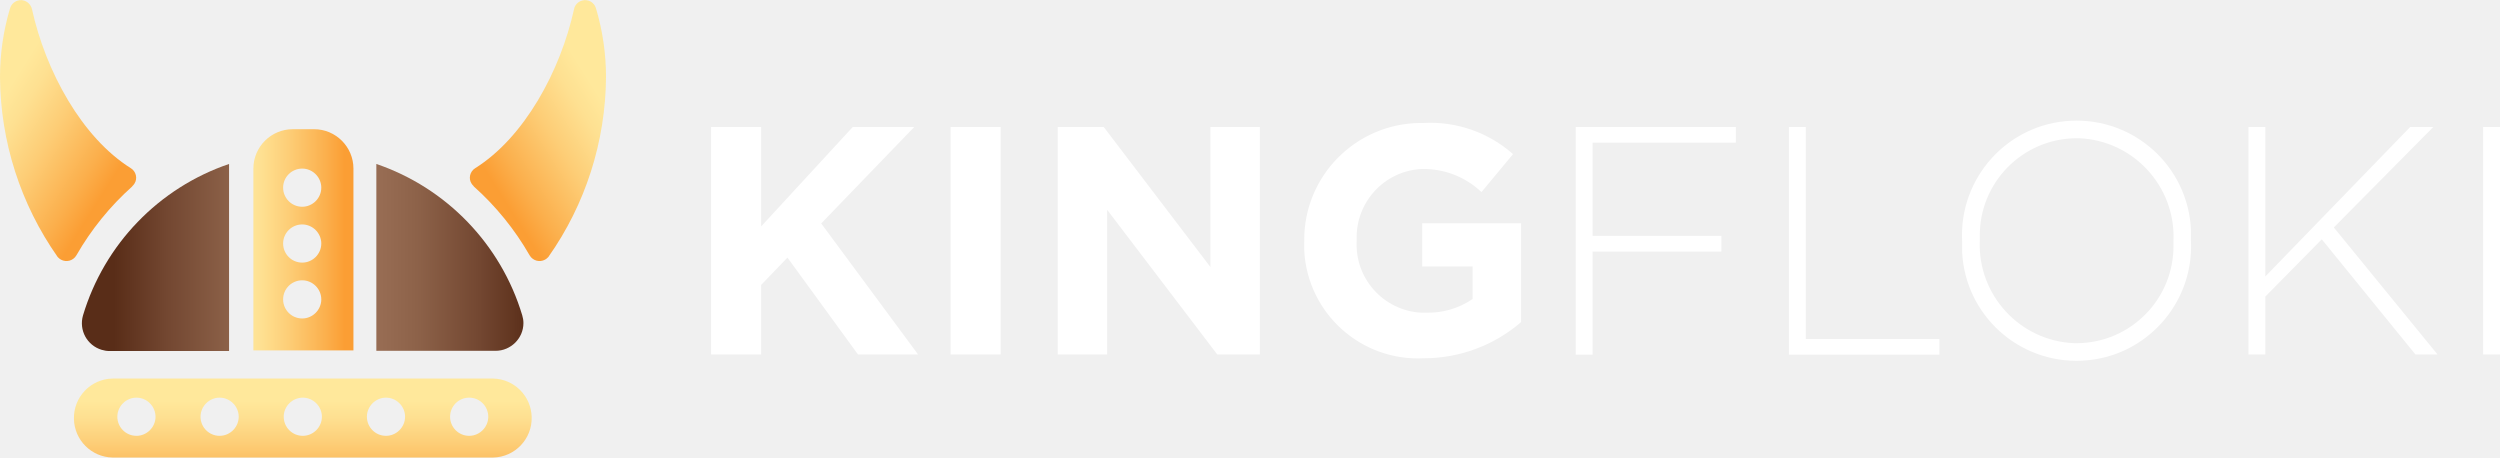
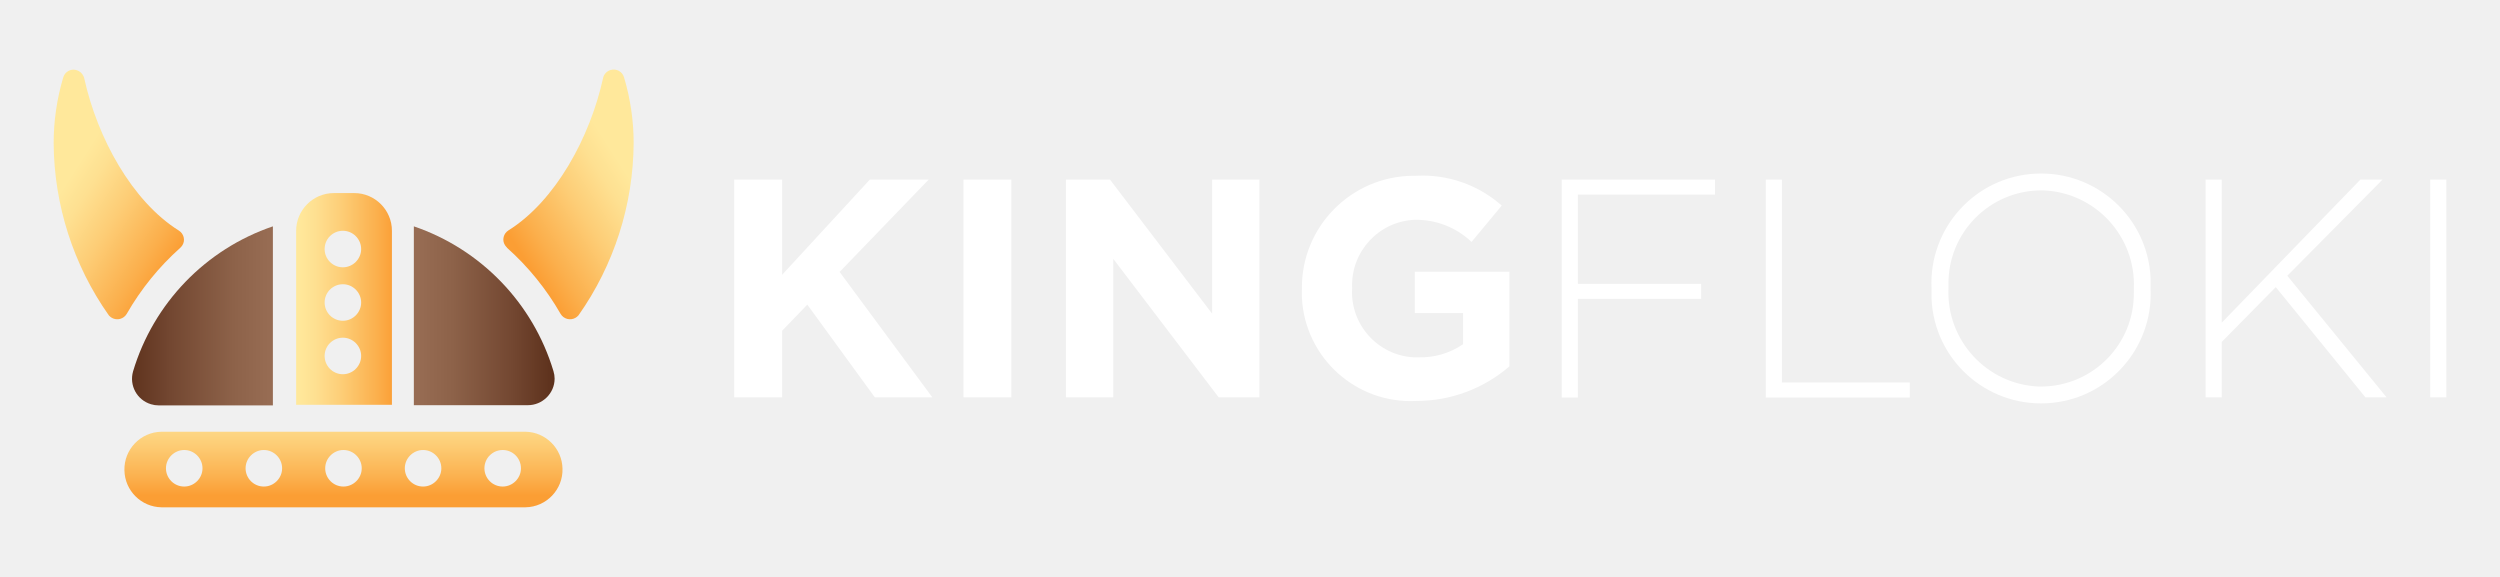
- <svg xmlns="http://www.w3.org/2000/svg" xmlns:xlink="http://www.w3.org/1999/xlink" id="Layer_2" data-name="Layer 2" viewBox="0 0 124.42 22.78">
+ <svg xmlns="http://www.w3.org/2000/svg" xmlns:xlink="http://www.w3.org/1999/xlink" id="Layer_1" viewBox="0 0 130 30">
  <defs>
-     <style>
-       .cls-1 {
-         fill: url(#linear-gradient);
-       }
- 
-       .cls-2 {
-         fill: #fff;
-       }
- 
-       .cls-3 {
-         fill: url(#linear-gradient-3);
-       }
- 
-       .cls-4 {
-         fill: url(#linear-gradient-4);
-       }
- 
-       .cls-5 {
-         fill: url(#linear-gradient-2);
-       }
- 
-       .cls-6 {
-         fill: url(#linear-gradient-6);
-       }
- 
-       .cls-7 {
-         fill: url(#linear-gradient-5);
-       }
-     </style>
-     <linearGradient id="linear-gradient" x1="-461.37" y1="-695.05" x2="-460.36" y2="-695.05" gradientTransform="translate(3396.24 -6452.56) scale(7.32 -9.3)" gradientUnits="userSpaceOnUse">
+     <style>.cls-1{fill:url(#linear-gradient);}.cls-2{fill:#fff;}.cls-3{fill:url(#linear-gradient-3);}.cls-4{fill:url(#linear-gradient-4);}.cls-5{fill:url(#linear-gradient-2);}.cls-6{fill:url(#linear-gradient-6);}.cls-7{fill:url(#linear-gradient-5);}</style>
+     <linearGradient id="linear-gradient" x1="111.16" y1="26.62" x2="112.17" y2="26.62" gradientTransform="translate(-791.93 264.07) scale(7.32 -9.3)" gradientUnits="userSpaceOnUse">
      <stop offset="0" stop-color="#976c53" />
      <stop offset=".24" stop-color="#8d6249" />
      <stop offset=".66" stop-color="#734731" />
      <stop offset="1" stop-color="#592d18" />
    </linearGradient>
-     <linearGradient id="linear-gradient-2" x1="-460.39" y1="-695.05" x2="-461.45" y2="-695.05" gradientTransform="translate(3383.52 -6452.56) scale(7.32 -9.3)" xlink:href="#linear-gradient" />
-     <linearGradient id="linear-gradient-3" x1="-458.95" y1="-656.7" x2="-458.47" y2="-657.28" gradientTransform="translate(3111.64 -8525.41) scale(6.78 -12.99)" gradientUnits="userSpaceOnUse">
+     <linearGradient id="linear-gradient-2" x1="112.14" y1="26.62" x2="111.08" y2="26.62" gradientTransform="translate(-806.88 264.07) scale(7.32 -9.3)" xlink:href="#linear-gradient" />
+     <linearGradient id="linear-gradient-3" x1="114.23" y1="35.03" x2="114.71" y2="34.44" gradientTransform="translate(-769.61 462.33) scale(6.78 -12.99)" gradientUnits="userSpaceOnUse">
      <stop offset="0" stop-color="#ffe89b" />
      <stop offset=".17" stop-color="#fee091" />
      <stop offset=".45" stop-color="#fdcd76" />
      <stop offset=".82" stop-color="#fbaf4c" />
      <stop offset="1" stop-color="#fb9e34" />
    </linearGradient>
-     <linearGradient id="linear-gradient-4" x1="-458.44" y1="-656.65" x2="-458.92" y2="-657.23" gradientTransform="translate(3135.51 -8529.14) scale(6.78 -12.99)" xlink:href="#linear-gradient-3" />
-     <linearGradient id="linear-gradient-5" x1="-448.43" y1="-674.22" x2="-447.43" y2="-674.22" gradientTransform="translate(2245.35 -7409.91) scale(4.98 -11.01)" xlink:href="#linear-gradient-3" />
-     <linearGradient id="linear-gradient-6" x1="-479.64" y1="-877.31" x2="-479.64" y2="-878.53" gradientTransform="translate(10946.09 -3436.65) scale(22.79 -3.94)" xlink:href="#linear-gradient-3" />
+     <linearGradient id="linear-gradient-4" x1="114.74" y1="35.04" x2="114.26" y2="34.45" gradientTransform="translate(-746.31 462.69) scale(6.78 -12.99)" xlink:href="#linear-gradient-3" />
+     <linearGradient id="linear-gradient-5" x1="127.88" y1="31.1" x2="128.88" y2="31.1" gradientTransform="translate(-621.3 357.88) scale(4.98 -11.01)" xlink:href="#linear-gradient-3" />
+     <linearGradient id="linear-gradient-6" x1="87.44" y1="-11.84" x2="87.44" y2="-13.06" gradientTransform="translate(-1974.98 -25.69) scale(22.79 -3.94)" xlink:href="#linear-gradient-3" />
  </defs>
-   <g id="svg2575">
-     <g id="Layer_1-3" data-name="Layer 1-3">
-       <g id="Group_29815" data-name="Group 29815">
-         <g id="Group_29813" data-name="Group 29813">
-           <path id="Path_30425" data-name="Path 30425" class="cls-1" d="M18.73,17.46h5.93c.76,0,1.39-.62,1.39-1.38,0-.13-.02-.26-.06-.39-1.06-3.53-3.77-6.34-7.26-7.53v9.3Z" />
-           <path id="Path_30426" data-name="Path 30426" class="cls-5" d="M11.4,8.16c-3.5,1.19-6.21,4-7.27,7.54-.21,.73,.2,1.49,.93,1.71,.13,.04,.26,.06,.39,.06h5.95V8.16Z" />
-           <g id="Group_29812" data-name="Group 29812">
-             <path id="Path_30427" data-name="Path 30427" class="cls-3" d="M6.59,9.27c-1.11,.99-2.05,2.15-2.79,3.44-.16,.27-.5,.36-.77,.21-.06-.03-.11-.08-.16-.13C1.02,10.16,.02,7.04,0,3.83,0,2.67,.17,1.52,.5,.41,.59,.11,.91-.06,1.2,.03c.19,.06,.34,.22,.39,.42,.68,3.1,2.49,6.4,4.92,7.92,.26,.16,.35,.51,.18,.77-.03,.05-.07,.09-.11,.13h0Z" />
-             <path id="Path_30440" data-name="Path 30440" class="cls-4" d="M23.57,9.27c1.11,.99,2.05,2.15,2.79,3.44,.16,.27,.5,.36,.77,.21,.06-.03,.11-.08,.16-.13,1.85-2.62,2.85-5.75,2.87-8.96,0-1.16-.17-2.31-.5-3.42-.09-.3-.4-.47-.7-.38-.2,.06-.35,.22-.39,.42-.68,3.1-2.49,6.4-4.92,7.92-.26,.16-.35,.51-.18,.77,.03,.05,.07,.09,.11,.13h0Z" />
-           </g>
-           <path id="Path_30429" data-name="Path 30429" class="cls-7" d="M15.63,6.43h-1.06c-1.08,0-1.96,.88-1.96,1.96v9.05h4.98V8.39c0-1.08-.88-1.96-1.96-1.96h0Zm-.59,9.42c-.53,0-.95-.43-.95-.95,0-.53,.43-.95,.95-.95s.95,.43,.95,.95c0,.52-.43,.95-.95,.95h0Zm0-2.78c-.53,0-.95-.43-.95-.95,0-.53,.43-.95,.95-.95s.95,.43,.95,.95-.43,.95-.95,.95Zm0-2.78c-.53,0-.95-.43-.95-.95,0-.53,.43-.95,.95-.95s.95,.43,.95,.95c0,.52-.43,.95-.95,.95h0Z" />
-           <path id="Path_30430" data-name="Path 30430" class="cls-6" d="M24.54,18.84H5.6c-1.09,.02-1.95,.93-1.92,2.01,.02,1.05,.87,1.9,1.92,1.92H24.54c1.09-.02,1.95-.93,1.92-2.01-.02-1.05-.87-1.9-1.92-1.92Zm-17.75,2.85c-.53,0-.95-.43-.95-.95s.43-.95,.95-.95,.95,.43,.95,.95-.43,.95-.95,.95h0Zm4.14,0c-.53,0-.95-.43-.95-.95s.43-.95,.95-.95,.95,.43,.95,.95-.43,.95-.95,.95h0Zm4.14,0c-.53,0-.95-.43-.95-.95s.43-.95,.95-.95,.95,.43,.95,.95-.43,.95-.95,.95h0Zm4.14,0c-.53,0-.95-.43-.95-.95s.43-.95,.95-.95,.95,.43,.95,.95-.43,.95-.95,.95h0Zm4.14,0c-.53,0-.95-.43-.95-.95,0-.53,.43-.95,.95-.95,.53,0,.95,.43,.95,.95s-.43,.95-.95,.95h0Z" />
-         </g>
-         <g id="Group_29814" data-name="Group 29814">
-           <path id="Path_30431" data-name="Path 30431" class="cls-2" d="M35.39,6.32h2.49v4.95l4.56-4.95h3.06l-4.63,4.8,4.82,6.52h-2.99l-3.51-4.82-1.31,1.36v3.46h-2.49V6.32h0Z" />
-           <path id="Path_30432" data-name="Path 30432" class="cls-2" d="M47.31,6.32h2.49v11.32h-2.49V6.32Z" />
-           <path id="Path_30433" data-name="Path 30433" class="cls-2" d="M52.63,6.32h2.3l5.31,6.97V6.32h2.46v11.32h-2.12l-5.48-7.2v7.2h-2.46V6.32h0Z" />
-           <path id="Path_30434" data-name="Path 30434" class="cls-2" d="M64.91,12.01v-.03c-.03-3.21,2.56-5.83,5.77-5.86,.06,0,.11,0,.17,0,1.63-.09,3.23,.47,4.45,1.55l-1.57,1.89c-.8-.76-1.86-1.17-2.96-1.15-1.87,.08-3.32,1.66-3.25,3.53v.03c-.11,1.87,1.32,3.48,3.19,3.59,.08,0,.16,0,.24,0,.83,.03,1.65-.21,2.34-.68v-1.62h-2.51v-2.15h4.92v4.92c-1.34,1.16-3.06,1.8-4.84,1.8-3.12,.16-5.78-2.23-5.95-5.35,0-.16-.01-.31,0-.47h0Z" />
-           <path id="Path_30435" data-name="Path 30435" class="cls-2" d="M78.42,6.32h7.97v.78h-7.13v4.64h6.41v.78h-6.41v5.13h-.84V6.32Z" />
-           <path id="Path_30436" data-name="Path 30436" class="cls-2" d="M89.03,6.32h.84v10.55h6.65v.78h-7.49V6.32Z" />
-           <path id="Path_30437" data-name="Path 30437" class="cls-2" d="M97.65,12.01v-.03c-.15-3.14,2.27-5.82,5.42-5.97s5.82,2.27,5.97,5.42c0,.17,0,.35,0,.52v.03c.15,3.14-2.27,5.82-5.42,5.97s-5.82-2.27-5.97-5.42c0-.17,0-.35,0-.52Zm10.52,0v-.03c.11-2.7-1.99-4.99-4.7-5.1-.05,0-.09,0-.14,0-2.68,.02-4.83,2.21-4.8,4.89,0,.06,0,.12,0,.18v.03c-.11,2.7,1.99,4.99,4.7,5.1,.05,0,.09,0,.14,0,2.68-.02,4.83-2.21,4.8-4.89,0-.06,0-.12,0-.18Z" />
-           <path id="Path_30438" data-name="Path 30438" class="cls-2" d="M111.9,6.32h.84v7.44l7.21-7.44h1.15l-4.95,5,5.16,6.32h-1.1l-4.66-5.73-2.81,2.85v2.88h-.84V6.32h0Z" />
-           <path id="Path_30439" data-name="Path 30439" class="cls-2" d="M123.58,6.32h.84v11.32h-.84V6.32Z" />
-         </g>
-       </g>
+   <g id="Group_29813">
+     <path id="Path_30425" class="cls-1" d="M21.52,21.07h5.93c.76,0,1.39-.62,1.39-1.38,0-.13-.02-.26-.06-.39-1.06-3.53-3.77-6.34-7.26-7.53v9.3Z" />
+     <path id="Path_30426" class="cls-5" d="M14.19,11.77c-3.5,1.19-6.21,4-7.27,7.54-.21,.73,.2,1.49,.93,1.71,.13,.04,.26,.06,.39,.06h5.95V11.77Z" />
+     <g id="Group_29812">
+       <path id="Path_30427" class="cls-3" d="M9.38,12.88c-1.11,.99-2.05,2.15-2.79,3.44-.16,.27-.5,.36-.77,.21-.06-.03-.11-.08-.16-.13-1.85-2.62-2.85-5.75-2.87-8.96,0-1.16,.17-2.31,.5-3.42,.09-.3,.41-.47,.7-.37,.19,.06,.34,.22,.39,.42,.68,3.1,2.49,6.4,4.92,7.92,.26,.16,.35,.51,.18,.77-.03,.05-.07,.09-.11,.13h0Z" />
+       <path id="Path_30440" class="cls-4" d="M26.36,12.88c1.11,.99,2.05,2.15,2.79,3.44,.16,.27,.5,.36,.77,.21,.06-.03,.11-.08,.16-.13,1.85-2.62,2.85-5.75,2.87-8.96,0-1.16-.17-2.31-.5-3.42-.09-.3-.4-.47-.7-.38-.2,.06-.35,.22-.39,.42-.68,3.1-2.49,6.4-4.92,7.92-.26,.16-.35,.51-.18,.77,.03,.05,.07,.09,.11,.13h0Z" />
    </g>
+     <path id="Path_30429" class="cls-7" d="M18.42,10.04h-1.06c-1.08,0-1.96,.88-1.96,1.96v9.05h4.98V12c0-1.08-.88-1.96-1.96-1.96h0Zm-.59,9.42c-.53,0-.95-.43-.95-.95,0-.53,.43-.95,.95-.95s.95,.43,.95,.95c0,.52-.43,.95-.95,.95h0Zm0-2.78c-.53,0-.95-.43-.95-.95,0-.53,.43-.95,.95-.95s.95,.43,.95,.95-.43,.95-.95,.95Zm0-2.78c-.53,0-.95-.43-.95-.95,0-.53,.43-.95,.95-.95s.95,.43,.95,.95c0,.52-.43,.95-.95,.95h0Z" />
+     <path id="Path_30430" class="cls-6" d="M27.33,22.45H8.39c-1.09,.02-1.95,.93-1.92,2.01,.02,1.05,.87,1.9,1.92,1.92H27.33c1.09-.02,1.95-.93,1.92-2.01-.02-1.05-.87-1.9-1.92-1.92Zm-17.75,2.85c-.53,0-.95-.43-.95-.95s.43-.95,.95-.95,.95,.43,.95,.95-.43,.95-.95,.95h0Zm4.14,0c-.53,0-.95-.43-.95-.95s.43-.95,.95-.95,.95,.43,.95,.95-.43,.95-.95,.95h0Zm4.14,0c-.53,0-.95-.43-.95-.95s.43-.95,.95-.95,.95,.43,.95,.95-.43,.95-.95,.95h0Zm4.14,0c-.53,0-.95-.43-.95-.95s.43-.95,.95-.95,.95,.43,.95,.95-.43,.95-.95,.95h0Zm4.14,0c-.53,0-.95-.43-.95-.95,0-.53,.43-.95,.95-.95,.53,0,.95,.43,.95,.95s-.43,.95-.95,.95h0Z" />
+   </g>
+   <g id="Group_29814">
+     <path id="Path_30431" class="cls-2" d="M38.18,9.34h2.49v4.95l4.56-4.95h3.06l-4.63,4.8,4.82,6.52h-2.99l-3.51-4.82-1.31,1.36v3.46h-2.49V9.34h0Z" />
+     <path id="Path_30432" class="cls-2" d="M50.1,9.34h2.49v11.32h-2.49V9.34Z" />
+     <path id="Path_30433" class="cls-2" d="M55.42,9.34h2.3l5.31,6.97v-6.97h2.46v11.32h-2.12l-5.48-7.2v7.2h-2.46V9.34h0Z" />
+     <path id="Path_30434" class="cls-2" d="M67.7,15.03v-.03c-.03-3.21,2.56-5.83,5.77-5.86,.06,0,.11,0,.17,0,1.63-.09,3.23,.47,4.45,1.55l-1.57,1.89c-.8-.76-1.86-1.17-2.96-1.15-1.87,.08-3.32,1.66-3.25,3.53v.03c-.11,1.87,1.32,3.48,3.19,3.59,.08,0,.16,0,.24,0,.83,.03,1.65-.21,2.34-.68v-1.62h-2.51v-2.15h4.92v4.92c-1.34,1.16-3.06,1.8-4.84,1.8-3.12,.16-5.78-2.23-5.95-5.35,0-.16-.01-.31,0-.47h0Z" />
+     <path id="Path_30435" class="cls-2" d="M81.21,9.34h7.97v.78h-7.13v4.64h6.41v.78h-6.41v5.13h-.84V9.34Z" />
+     <path id="Path_30436" class="cls-2" d="M91.82,9.34h.84v10.55h6.65v.78h-7.49V9.34Z" />
+     <path id="Path_30437" class="cls-2" d="M100.44,15.03v-.03c-.15-3.14,2.27-5.82,5.42-5.97s5.82,2.27,5.97,5.42c0,.17,0,.35,0,.52v.03c.15,3.14-2.27,5.82-5.42,5.97s-5.82-2.27-5.97-5.42c0-.17,0-.35,0-.52Zm10.52,0v-.03c.11-2.7-1.99-4.99-4.7-5.1-.05,0-.09,0-.14,0-2.68,.02-4.83,2.21-4.8,4.89,0,.06,0,.12,0,.18v.03c-.11,2.7,1.99,4.99,4.7,5.1,.05,0,.09,0,.14,0,2.68-.02,4.83-2.21,4.8-4.89,0-.06,0-.12,0-.18Z" />
+     <path id="Path_30438" class="cls-2" d="M114.69,9.34h.84v7.44l7.21-7.44h1.15l-4.95,5,5.16,6.32h-1.1l-4.66-5.73-2.81,2.85v2.88h-.84V9.34h0Z" />
+     <path id="Path_30439" class="cls-2" d="M126.37,9.34h.84v11.32h-.84V9.34Z" />
  </g>
</svg>
